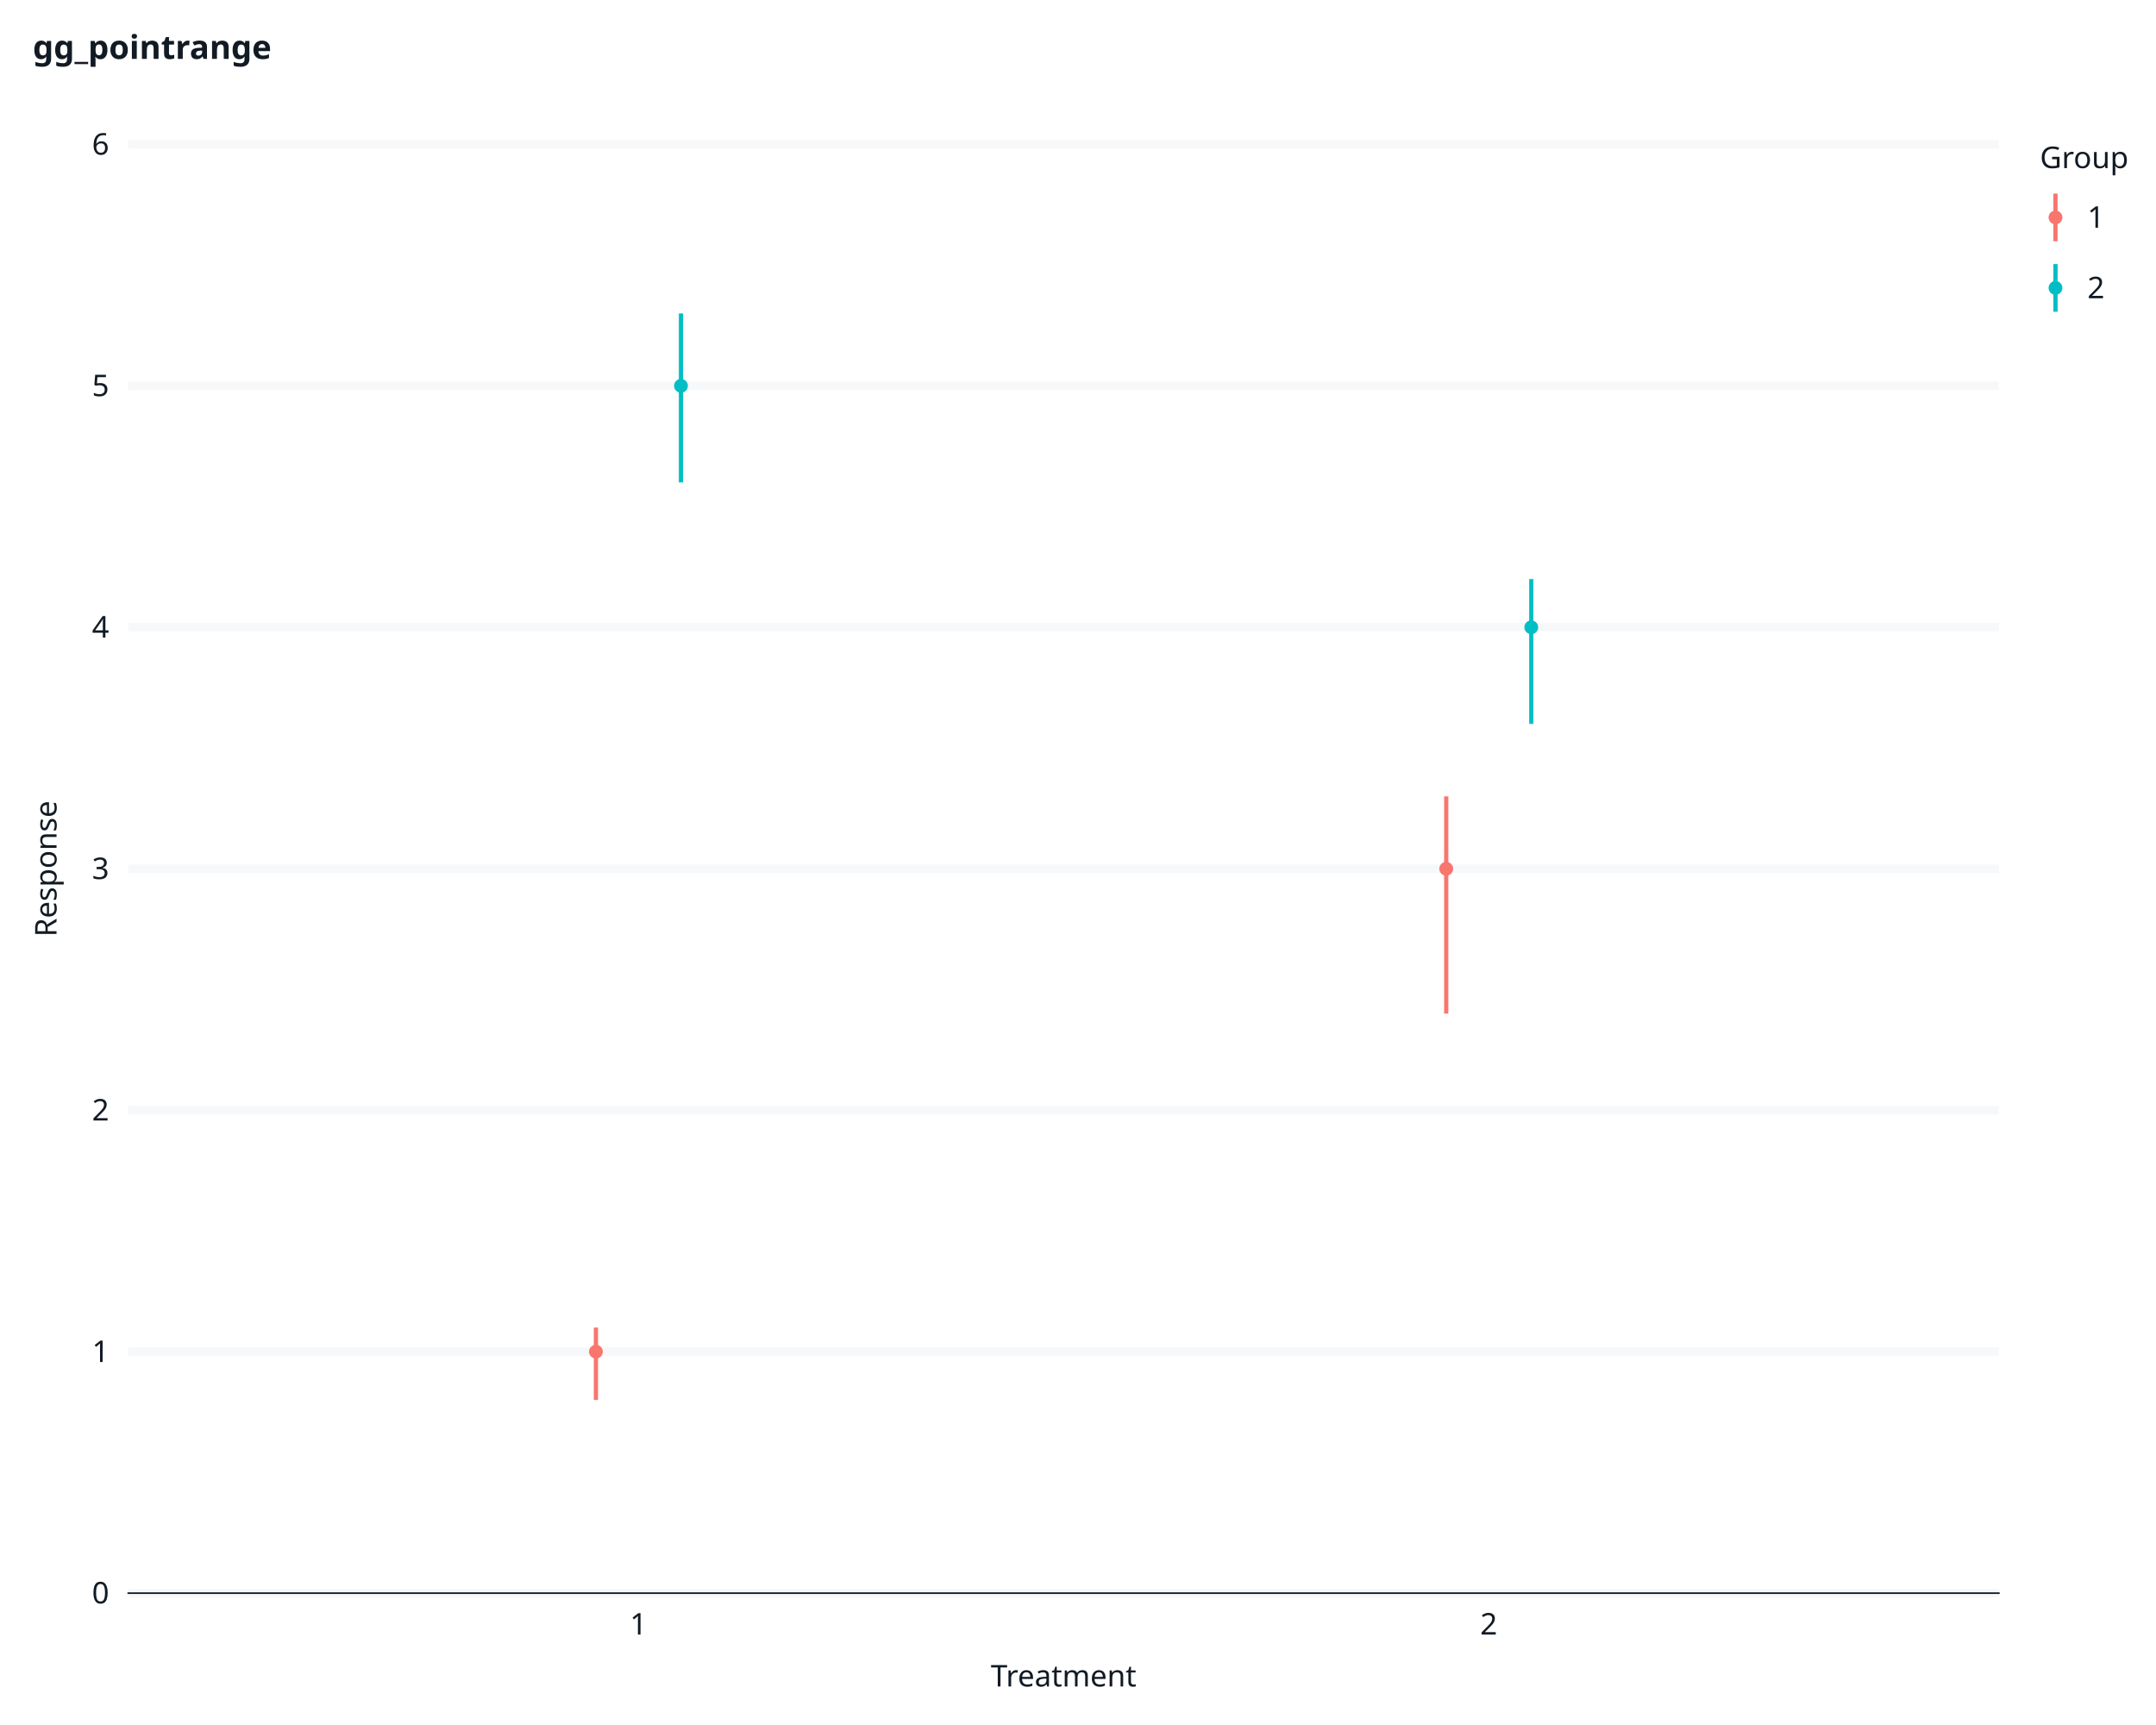
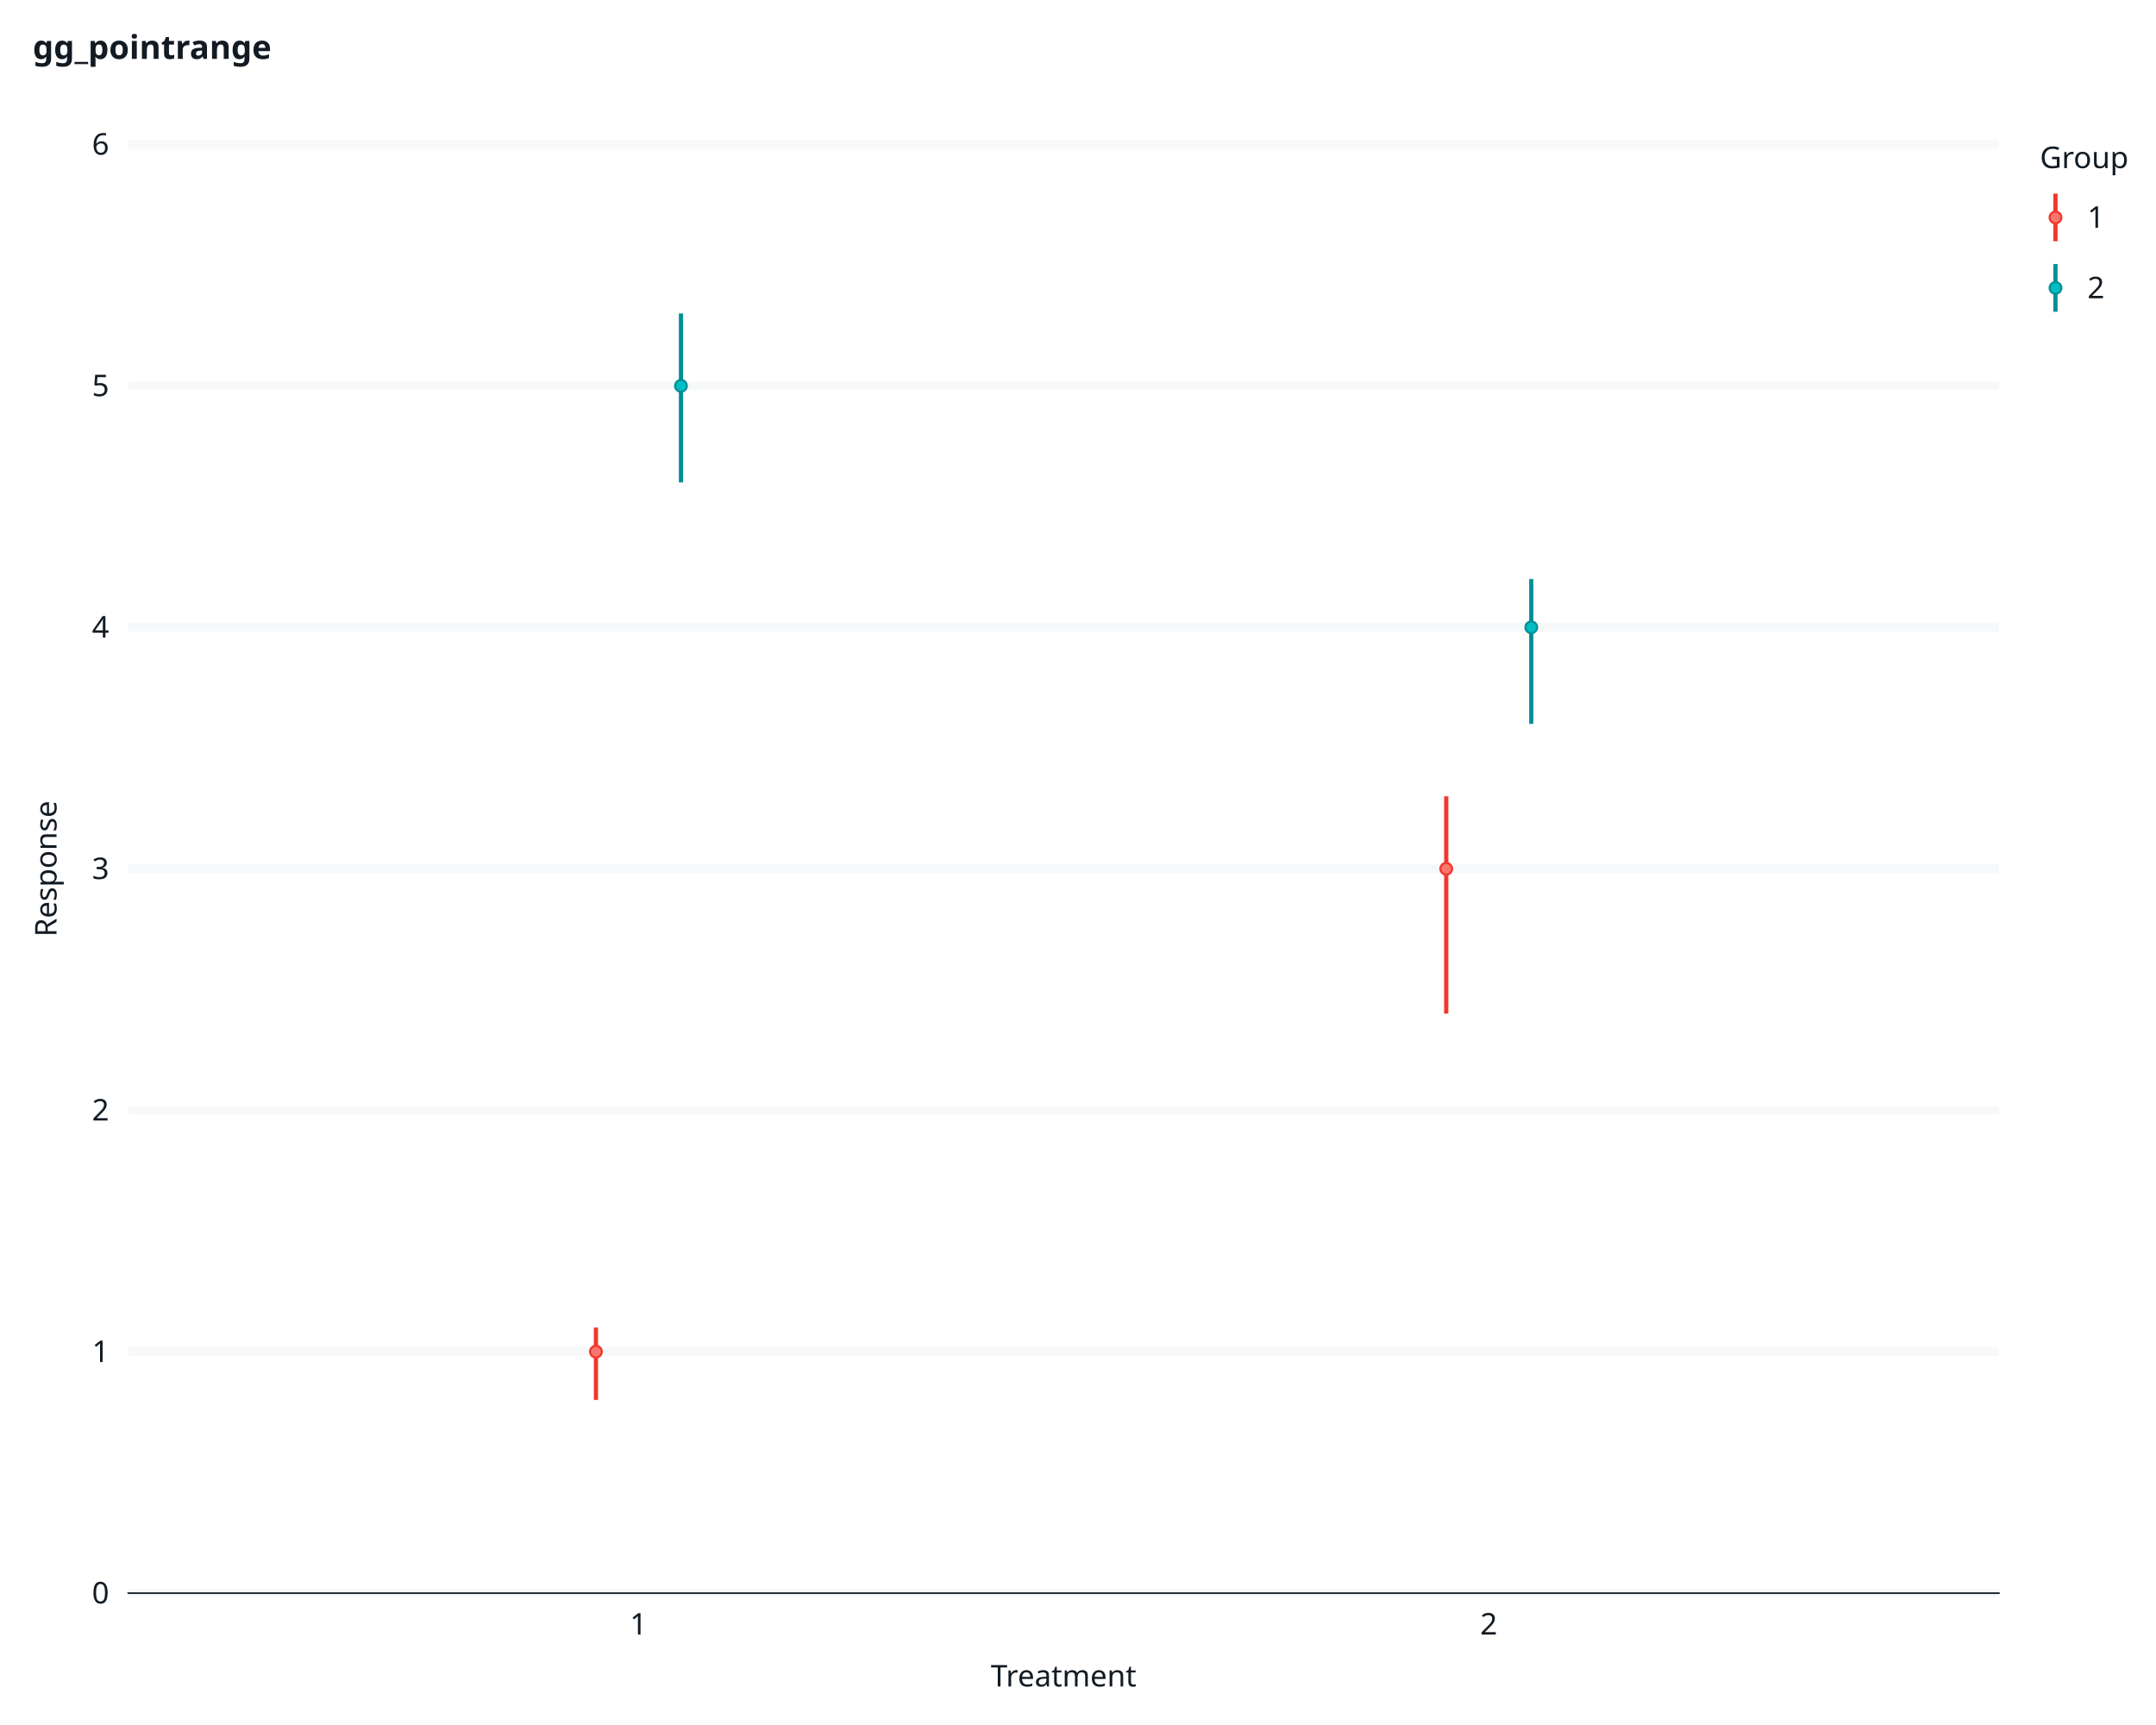
<svg xmlns="http://www.w3.org/2000/svg" class="svglite" data-engine-version="2.0" width="720.00pt" height="576.00pt" viewBox="0 0 720.00 576.00">
  <defs>
    <style type="text/css">
    .svglite line, .svglite polyline, .svglite polygon, .svglite path, .svglite rect, .svglite circle {
      fill: none;
      stroke: #000000;
      stroke-linecap: round;
      stroke-linejoin: round;
      stroke-miterlimit: 10.00;
    }
  </style>
  </defs>
  <rect width="100%" height="100%" style="stroke: none; fill: #FFFFFF;" />
  <defs>
    <clipPath id="cpMC4wMHw3MjAuMDB8MC4wMHw1NzYuMDA=">
      <rect x="0.00" y="0.00" width="720.00" height="576.00" />
    </clipPath>
  </defs>
  <g clip-path="url(#cpMC4wMHw3MjAuMDB8MC4wMHw1NzYuMDA=)">
    <rect x="0" y="0.00" width="720.00" height="576.00" style="stroke-width: 1.07; stroke: #FFFFFF; fill: #FFFFFF;" />
    <rect x="42.83" y="48.21" width="624.71" height="483.76" style="stroke-width: 1.07; stroke: #FFFFFF; fill: #FFFFFF;" />
    <polyline points="42.83,531.97 667.54,531.97 " style="stroke-width: 2.84; stroke: #F6F8FA; stroke-linecap: butt;" />
    <polyline points="42.83,451.34 667.54,451.34 " style="stroke-width: 2.84; stroke: #F6F8FA; stroke-linecap: butt;" />
    <polyline points="42.83,370.71 667.54,370.71 " style="stroke-width: 2.84; stroke: #F6F8FA; stroke-linecap: butt;" />
    <polyline points="42.83,290.09 667.54,290.09 " style="stroke-width: 2.84; stroke: #F6F8FA; stroke-linecap: butt;" />
    <polyline points="42.83,209.46 667.54,209.46 " style="stroke-width: 2.84; stroke: #F6F8FA; stroke-linecap: butt;" />
    <polyline points="42.83,128.84 667.54,128.84 " style="stroke-width: 2.84; stroke: #F6F8FA; stroke-linecap: butt;" />
    <polyline points="42.83,48.21 667.54,48.21 " style="stroke-width: 2.84; stroke: #F6F8FA; stroke-linecap: butt;" />
    <polyline points="213.21,531.97 213.21,48.21 " style="stroke-width: 2.84; stroke: none; stroke-linecap: butt;" />
    <polyline points="497.17,531.97 497.17,48.21 " style="stroke-width: 2.84; stroke: none; stroke-linecap: butt;" />
-     <line x1="199.01" y1="467.46" x2="199.01" y2="443.28" style="stroke-width: 1.41; stroke: #F8766D; stroke-linecap: butt;" />
-     <line x1="227.41" y1="161.09" x2="227.41" y2="104.65" style="stroke-width: 1.41; stroke: #00BFC4; stroke-linecap: butt;" />
-     <line x1="482.97" y1="338.46" x2="482.97" y2="265.90" style="stroke-width: 1.41; stroke: #F8766D; stroke-linecap: butt;" />
-     <line x1="511.37" y1="241.71" x2="511.37" y2="193.34" style="stroke-width: 1.41; stroke: #00BFC4; stroke-linecap: butt;" />
-     <circle cx="199.01" cy="451.34" r="1.95" style="stroke-width: 0.71; stroke: #F8766D; fill: #F8766D;" />
-     <circle cx="227.41" cy="128.84" r="1.95" style="stroke-width: 0.71; stroke: #00BFC4; fill: #00BFC4;" />
-     <circle cx="482.97" cy="290.09" r="1.95" style="stroke-width: 0.71; stroke: #F8766D; fill: #F8766D;" />
-     <circle cx="511.37" cy="209.46" r="1.95" style="stroke-width: 0.71; stroke: #00BFC4; fill: #00BFC4;" />
+     <polygon points="135.12,443.28 135.12,467.46 262.90,467.46 262.90,443.28 135.12,443.28 " style="stroke-width: 0.53; stroke: none; stroke-linecap: butt; stroke-linejoin: miter; fill: none;" />
+     <polygon points="163.51,104.65 163.51,161.09 291.30,161.09 291.30,104.65 163.51,104.65 " style="stroke-width: 0.53; stroke: none; stroke-linecap: butt; stroke-linejoin: miter; fill: none;" />
+     <polygon points="419.08,265.90 419.08,338.46 546.86,338.46 546.86,265.90 419.08,265.90 " style="stroke-width: 0.53; stroke: none; stroke-linecap: butt; stroke-linejoin: miter; fill: none;" />
+     <polygon points="447.47,193.34 447.47,241.71 575.26,241.71 575.26,193.34 447.47,193.34 " style="stroke-width: 0.53; stroke: none; stroke-linecap: butt; stroke-linejoin: miter; fill: none;" />
+     <line x1="199.01" y1="467.46" x2="199.01" y2="443.28" style="stroke-width: 1.41; stroke: #F1372F; stroke-linecap: butt;" />
+     <line x1="227.41" y1="161.09" x2="227.41" y2="104.65" style="stroke-width: 1.41; stroke: #008F97; stroke-linecap: butt;" />
+     <line x1="482.97" y1="338.46" x2="482.97" y2="265.90" style="stroke-width: 1.41; stroke: #F1372F; stroke-linecap: butt;" />
+     <line x1="511.37" y1="241.71" x2="511.37" y2="193.34" style="stroke-width: 1.41; stroke: #008F97; stroke-linecap: butt;" />
+     <circle cx="199.01" cy="451.34" r="1.95" style="stroke-width: 0.71; stroke: #F1372F; fill: #F8766D;" />
+     <circle cx="227.41" cy="128.84" r="1.95" style="stroke-width: 0.71; stroke: #008F97; fill: #00BFC4;" />
+     <circle cx="482.97" cy="290.09" r="1.95" style="stroke-width: 0.71; stroke: #F1372F; fill: #F8766D;" />
+     <circle cx="511.37" cy="209.46" r="1.95" style="stroke-width: 0.71; stroke: #008F97; fill: #00BFC4;" />
    <polyline points="42.83,531.97 42.83,48.21 " style="stroke-width: 0.53; stroke: none; stroke-linecap: square;" />
    <text x="36.44" y="535.41" text-anchor="end" style="font-size: 10.00px; fill: #121B24; font-family: sans;" textLength="5.56px" lengthAdjust="spacingAndGlyphs">0</text>
    <text x="36.44" y="454.78" text-anchor="end" style="font-size: 10.00px; fill: #121B24; font-family: sans;" textLength="5.56px" lengthAdjust="spacingAndGlyphs">1</text>
    <text x="36.44" y="374.15" text-anchor="end" style="font-size: 10.00px; fill: #121B24; font-family: sans;" textLength="5.56px" lengthAdjust="spacingAndGlyphs">2</text>
    <text x="36.44" y="293.53" text-anchor="end" style="font-size: 10.00px; fill: #121B24; font-family: sans;" textLength="5.56px" lengthAdjust="spacingAndGlyphs">3</text>
    <text x="36.44" y="212.90" text-anchor="end" style="font-size: 10.00px; fill: #121B24; font-family: sans;" textLength="5.56px" lengthAdjust="spacingAndGlyphs">4</text>
    <text x="36.44" y="132.28" text-anchor="end" style="font-size: 10.00px; fill: #121B24; font-family: sans;" textLength="5.56px" lengthAdjust="spacingAndGlyphs">5</text>
    <text x="36.44" y="51.65" text-anchor="end" style="font-size: 10.00px; fill: #121B24; font-family: sans;" textLength="5.56px" lengthAdjust="spacingAndGlyphs">6</text>
    <polyline points="39.18,531.97 42.83,531.97 " style="stroke-width: 0.53; stroke: none; stroke-linecap: butt;" />
    <polyline points="39.18,451.34 42.83,451.34 " style="stroke-width: 0.53; stroke: none; stroke-linecap: butt;" />
    <polyline points="39.18,370.71 42.83,370.71 " style="stroke-width: 0.53; stroke: none; stroke-linecap: butt;" />
    <polyline points="39.18,290.09 42.83,290.09 " style="stroke-width: 0.53; stroke: none; stroke-linecap: butt;" />
    <polyline points="39.18,209.46 42.83,209.46 " style="stroke-width: 0.53; stroke: none; stroke-linecap: butt;" />
    <polyline points="39.18,128.84 42.83,128.84 " style="stroke-width: 0.53; stroke: none; stroke-linecap: butt;" />
    <polyline points="39.18,48.21 42.83,48.21 " style="stroke-width: 0.53; stroke: none; stroke-linecap: butt;" />
    <polyline points="42.83,531.97 667.54,531.97 " style="stroke-width: 0.53; stroke: #121B24; stroke-linecap: square;" />
    <polyline points="213.21,535.62 213.21,531.97 " style="stroke-width: 0.53; stroke: none; stroke-linecap: butt;" />
    <polyline points="497.17,535.62 497.17,531.97 " style="stroke-width: 0.53; stroke: none; stroke-linecap: butt;" />
    <text x="213.21" y="545.79" text-anchor="middle" style="font-size: 10.00px; fill: #121B24; font-family: sans;" textLength="5.56px" lengthAdjust="spacingAndGlyphs">1</text>
    <text x="497.17" y="545.79" text-anchor="middle" style="font-size: 10.00px; fill: #121B24; font-family: sans;" textLength="5.56px" lengthAdjust="spacingAndGlyphs">2</text>
    <text x="355.19" y="563.13" text-anchor="middle" style="font-size: 10.00px; fill: #121B24; font-family: sans;" textLength="45.58px" lengthAdjust="spacingAndGlyphs">Treatment</text>
    <text transform="translate(18.88,290.09) rotate(-90)" text-anchor="middle" style="font-size: 10.00px; fill: #121B24; font-family: sans;" textLength="45.04px" lengthAdjust="spacingAndGlyphs">Response</text>
    <rect x="673.02" y="48.21" width="25.06" height="66.11" style="stroke-width: 1.07; stroke: #FFFFFF; fill: #FFFFFF;" />
    <text x="681.24" y="56.13" style="font-size: 10.00px; fill: #121B24; font-family: sans;" textLength="27.80px" lengthAdjust="spacingAndGlyphs">Group</text>
    <rect x="681.24" y="62.65" width="10.37" height="19.92" style="stroke-width: 1.07; stroke: #FFFFFF; fill: #FFFFFF;" />
-     <line x1="686.43" y1="80.57" x2="686.43" y2="64.64" style="stroke-width: 1.41; stroke: #F8766D; stroke-linecap: butt;" />
-     <circle cx="686.43" cy="72.61" r="1.95" style="stroke-width: 0.71; stroke: #F8766D; fill: #F8766D;" />
+     <rect x="682.54" y="67.63" width="7.78" height="9.96" style="stroke-width: 0.53; stroke: none; stroke-linecap: butt; stroke-linejoin: miter;" />
+     <line x1="686.43" y1="80.57" x2="686.43" y2="64.64" style="stroke-width: 1.41; stroke: #F1372F; stroke-linecap: butt;" />
+     <circle cx="686.43" cy="72.61" r="1.95" style="stroke-width: 0.71; stroke: #F1372F; fill: #F8766D;" />
    <rect x="681.24" y="86.18" width="10.37" height="19.92" style="stroke-width: 1.07; stroke: #FFFFFF; fill: #FFFFFF;" />
-     <line x1="686.43" y1="104.11" x2="686.43" y2="88.17" style="stroke-width: 1.41; stroke: #00BFC4; stroke-linecap: butt;" />
-     <circle cx="686.43" cy="96.14" r="1.95" style="stroke-width: 0.71; stroke: #00BFC4; fill: #00BFC4;" />
+     <rect x="682.54" y="91.16" width="7.78" height="9.96" style="stroke-width: 0.53; stroke: none; stroke-linecap: butt; stroke-linejoin: miter;" />
+     <line x1="686.43" y1="104.11" x2="686.43" y2="88.17" style="stroke-width: 1.41; stroke: #008F97; stroke-linecap: butt;" />
+     <circle cx="686.43" cy="96.14" r="1.95" style="stroke-width: 0.71; stroke: #008F97; fill: #00BFC4;" />
    <text x="697.09" y="76.05" style="font-size: 10.00px; fill: #121B24; font-family: sans;" textLength="5.56px" lengthAdjust="spacingAndGlyphs">1</text>
    <text x="697.09" y="99.58" style="font-size: 10.00px; fill: #121B24; font-family: sans;" textLength="5.56px" lengthAdjust="spacingAndGlyphs">2</text>
    <text x="10.96" y="19.67" style="font-size: 11.00px; font-weight: bold; fill: #121B24; font-family: sans;" textLength="70.34px" lengthAdjust="spacingAndGlyphs">gg_pointrange</text>
  </g>
</svg>
